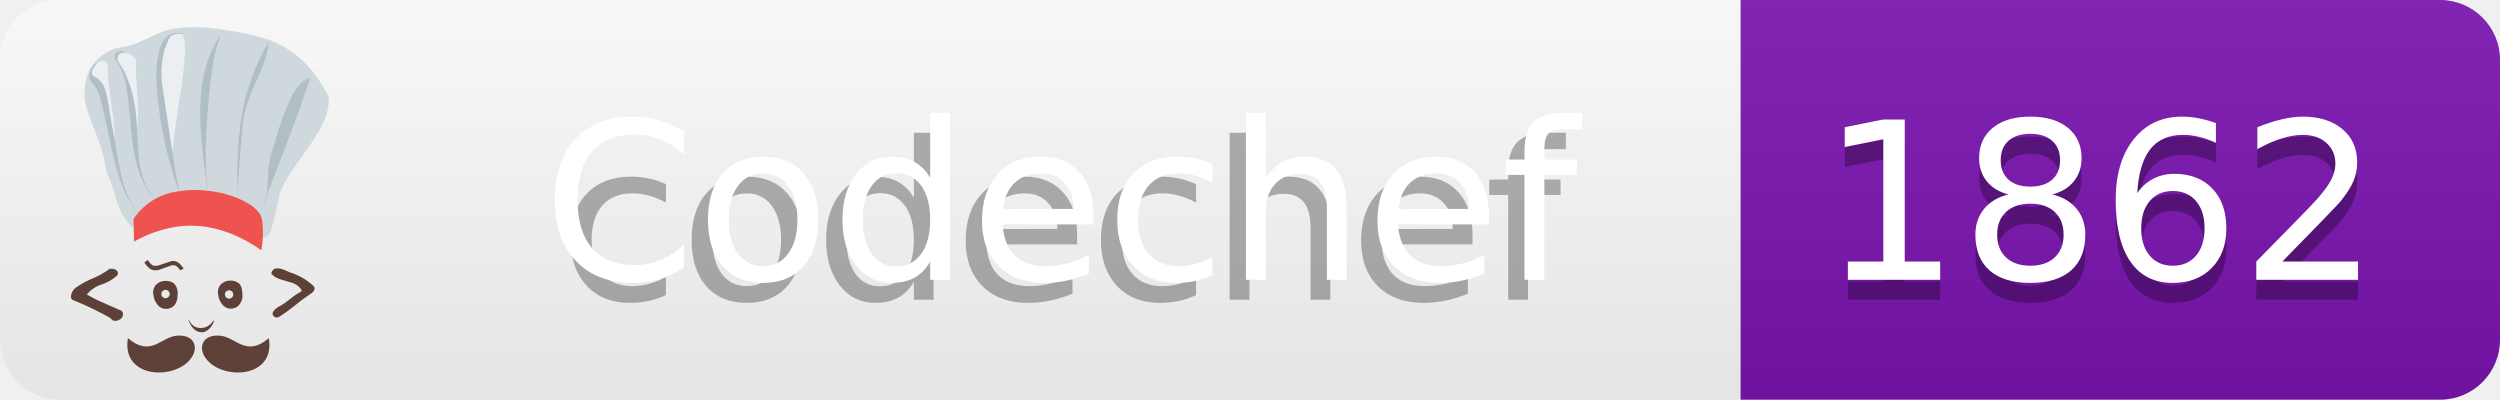
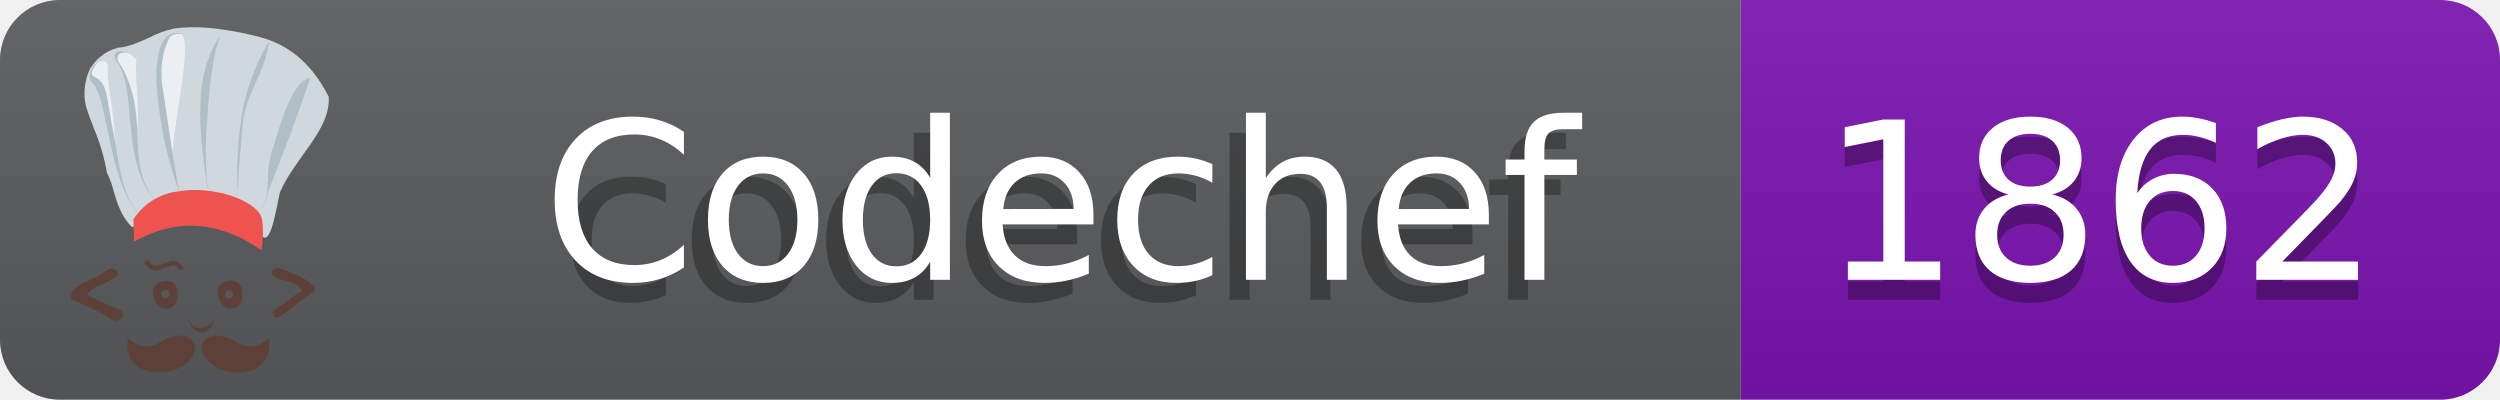
<svg xmlns="http://www.w3.org/2000/svg" width="125.1" height="20">
  <linearGradient id="smooth" x2="0" y2="100%">
    <stop offset="0" stop-color="#bbb" stop-opacity=".1" />
    <stop offset="1" stop-opacity=".1" />
  </linearGradient>
  <clipPath id="round">
    <rect width="125.1" height="20" rx="3" fill="#fff" />
  </clipPath>
  <g clip-path="url(#round)">
-     <rect width="87.1" height="20" fill="#fff" />
+     <rect width="87.1" height="20" fill="#5a5b5c" />
    <rect x="87.1" width="38.0" height="20" fill="#7d14b2" />
    <rect width="125.1" height="20" fill="url(#smooth)" />
  </g>
  <g fill="#fff" text-anchor="middle" font-family="DejaVu Sans,Verdana,Geneva,sans-serif" font-size="110">
    <svg viewBox="0 0 48 48" width="20px" height="20px" fill-rule="evenodd" clip-rule="evenodd">
      <path fill="#5d4037" d="M34.809,32.711L34.809,32.711c1.016,0.306,1.952,0.833,2.74,1.543 c0.133,0.085,0.219,0.228,0.23,0.386c0,0.235-0.175,0.466-0.536,0.686c-0.648,0.434-1.273,0.9-1.873,1.398 c-0.592,0.483-1.212,0.93-1.858,1.337c-0.083,0.044-0.176,0.068-0.27,0.07c-0.132,0.002-0.26-0.048-0.356-0.14 c-0.184-0.16-0.203-0.438-0.043-0.622c0.004-0.005,0.009-0.01,0.013-0.014c0.202-0.26,0.465-0.467,0.766-0.601 c0.354-0.194,0.689-0.421,1.002-0.676c0.501-0.381,0.801-0.636,1.002-0.751c0.396-0.2,0.601-0.341,0.601-0.426 c0.004-0.018,0.004-0.037,0-0.055c-0.247-0.407-0.63-0.712-1.082-0.862c-0.446-0.125-0.902-0.26-1.357-0.401 c-0.456-0.114-0.869-0.355-1.192-0.696c-0.01-0.031-0.01-0.064,0-0.095c0.016-0.142,0.086-0.273,0.195-0.366 c0.09-0.112,0.222-0.182,0.366-0.195c0.073-0.01,0.147-0.01,0.22,0c0.268,0.015,0.532,0.079,0.776,0.19l0.726,0.316 M13.465,32.28 c0.181-0.003,0.358,0.055,0.501,0.165c0.12,0.092,0.192,0.234,0.195,0.386c0.001,0.108-0.043,0.211-0.12,0.286 c-0.54,0.476-1.173,0.836-1.858,1.057c-0.69,0.22-1.3,0.638-1.753,1.202c0.646,0.375,1.316,0.71,2.004,1.002l2.074,0.912 c0.161,0.064,0.263,0.223,0.255,0.396c0.03,0.235-0.072,0.468-0.265,0.606c-0.19,0.157-0.43,0.242-0.676,0.24 c-0.1,0-0.199-0.02-0.291-0.06c-0.141-0.138-0.292-0.265-0.451-0.381c-1.202-0.668-2.488-1.292-3.857-1.873 c-0.135-0.055-0.275-0.11-0.411-0.155c-0.151-0.061-0.263-0.192-0.301-0.351c0.006-0.42,0.188-0.817,0.501-1.097 c0.644-0.469,1.342-0.859,2.079-1.162c0.743-0.297,1.444-0.692,2.084-1.172H13.465z" />
      <path fill="#5d4037" d="M22.051,32.24c-0.171-0.265-0.384-0.5-0.631-0.696c-0.198-0.138-0.435-0.21-0.676-0.205 c-0.081-0.002-0.161,0.013-0.235,0.045l-1.503,0.501c-0.096,0.03-0.195,0.043-0.296,0.04c-0.178,0.013-0.355-0.037-0.501-0.14 c-0.182-0.158-0.336-0.346-0.456-0.556l-0.416,0.281c0.176,0.295,0.403,0.556,0.671,0.771c0.211,0.132,0.457,0.197,0.706,0.185 c0.127-0.001,0.254-0.02,0.376-0.055l1.388-0.501c0.094-0.036,0.194-0.055,0.296-0.055c0.152-0.01,0.304,0.031,0.431,0.115 c0.175,0.143,0.327,0.312,0.451,0.501l0.396-0.22" />
      <path fill="#5d4037" fill-rule="evenodd" d="M32.289,40.61c0.761,4.558-4.809,5.009-7.098,2.95 c-1.583-1.413-1.137-3.381,1.132-3.256C28.327,40.41,29.494,42.984,32.289,40.61" clip-rule="evenodd" />
      <path fill="#5d4037" fill-rule="evenodd" d="M15.364,40.61c-0.761,4.558,4.809,5.009,7.098,2.95 c1.583-1.413,1.137-3.381-1.132-3.256C19.326,40.41,18.159,42.984,15.364,40.61" clip-rule="evenodd" />
      <path fill="#5d4037" d="M20.839,33.998c-0.279-0.184-0.608-0.276-0.942-0.265c-0.404-0.015-0.798,0.129-1.097,0.401 c-0.338,0.332-0.482,0.814-0.381,1.277c0.049,0.436,0.223,0.848,0.501,1.187c0.236,0.316,0.607,0.502,1.002,0.501 c0.258-0.004,0.511-0.073,0.736-0.2c0.451-0.27,0.671-0.781,0.671-1.548C21.387,34.848,21.206,34.347,20.839,33.998z M19.877,35.811c-0.277,0-0.501-0.224-0.501-0.501s0.224-0.501,0.501-0.501s0.501,0.224,0.501,0.501S20.154,35.811,19.877,35.811z" />
      <path fill="#5d4037" d="M24.195,39.914c0.139,0.001,0.276-0.025,0.406-0.075c0.124-0.048,0.242-0.112,0.351-0.19 c0.102-0.082,0.198-0.173,0.286-0.27c0.083-0.093,0.156-0.194,0.22-0.301c0.061-0.094,0.115-0.193,0.16-0.296 c0.035-0.074,0.064-0.151,0.085-0.23v-0.045c-0.01-0.014-0.019-0.029-0.025-0.045l0,0c-0.13,0.2-0.293,0.378-0.481,0.526 c-0.144,0.136-0.314,0.24-0.501,0.306c-0.188,0.065-0.387,0.097-0.586,0.095c-0.17,0.003-0.339-0.021-0.501-0.07 c-0.139-0.044-0.269-0.112-0.386-0.2c-0.117-0.094-0.223-0.202-0.316-0.321c-0.097-0.13-0.18-0.269-0.25-0.416l0,0 c-0.011,0.011-0.02,0.025-0.025,0.04c0,0,0,0.03,0,0.04c0.068,0.192,0.156,0.376,0.26,0.551c0.094,0.168,0.212,0.322,0.351,0.456 c0.124,0.13,0.27,0.236,0.431,0.316c0.159,0.067,0.329,0.104,0.501,0.11" />
      <path fill="#5d4037" d="M28.613,33.968c-0.278-0.185-0.607-0.28-0.942-0.27c-0.405-0.014-0.799,0.132-1.097,0.406 c-0.336,0.333-0.478,0.815-0.376,1.277c0.046,0.436,0.22,0.85,0.501,1.187c0.236,0.315,0.608,0.501,1.002,0.501 c0.258-0.004,0.512-0.073,0.736-0.2c0.493-0.352,0.752-0.947,0.676-1.548C29.089,34.644,28.928,34.188,28.613,33.968z M27.511,35.867c-0.277,0-0.501-0.224-0.501-0.501s0.224-0.501,0.501-0.501s0.501,0.224,0.501,0.501S27.787,35.867,27.511,35.867z" />
      <path fill="#cfd8dc" d="M38.519,9.951c-0.113-0.175-0.224-0.354-0.339-0.518c-0.092-0.132-0.186-0.252-0.279-0.377 c-0.137-0.184-0.275-0.367-0.414-0.537c-0.083-0.102-0.167-0.196-0.251-0.293c-0.155-0.178-0.309-0.351-0.465-0.513 C36.7,7.64,36.63,7.57,36.559,7.5c-0.181-0.18-0.363-0.35-0.546-0.51c-0.043-0.037-0.085-0.075-0.128-0.111 c-2.281-1.946-4.592-2.44-6.076-2.765l-0.821-0.185c-3.005-0.576-5.53-0.867-8.09-0.501c-1.008,0.219-1.982,0.573-2.895,1.052 c-1.257,0.571-2.565,1.162-3.827,1.252c-1.321,0.341-2.468,1.162-3.216,2.304l-0.14,0.2c-0.671,1.403-0.847,2.992-0.501,4.508 c0.276,0.902,0.616,1.783,0.937,2.63c0.736,1.727,1.269,3.534,1.588,5.385c0.332,0.658,0.591,1.35,0.771,2.064 c0.426,1.483,0.912,3.151,2.229,4.448h0.035c0.011-0.005,0.022-0.009,0.033-0.014c0.003,0.003,0.005,0.006,0.008,0.009 c1.14-0.54,2.24-0.902,3.307-1.124c0.15-0.031,0.298-0.053,0.446-0.078c0.18-0.031,0.36-0.063,0.538-0.087 c0.289-0.037,0.576-0.064,0.861-0.081c0.025-0.002,0.05-0.005,0.075-0.006c3.649-0.2,6.912,1.133,10.1,2.433l0.575,0.238 c0.018-0.008,0.035-0.029,0.053-0.039c0.01,0.004,0.019,0.008,0.029,0.012c0.781-0.341,1.177-2.965,1.703-5.41 c1.893-4.333,6.126-7.514,5.871-11.521C39.169,10.996,38.846,10.459,38.519,9.951z" />
      <polygon fill="#cfd8dc" points="31.829,28.563 31.822,28.561 31.819,28.563" />
      <path fill="#ef5350" d="M31.473,26.384c-0.007-0.089-0.044-0.18-0.071-0.27c0-0.001-0.001-0.003-0.001-0.004 c-0.337-1.099-2.136-2.252-4.586-2.876c-0.135-0.036-0.273-0.053-0.409-0.084c-0.006-0.001-0.012-0.002-0.018-0.004 c-0.585-0.134-1.176-0.224-1.771-0.277c-0.036-0.003-0.072-0.007-0.108-0.01c-0.338-0.027-0.675-0.044-1.014-0.044 c-0.298-0.002-0.597,0.003-0.895,0.023c-0.133,0.009-0.265,0.022-0.397,0.035c-0.311,0.031-0.62,0.073-0.926,0.13 c-0.107,0.018-0.215,0.024-0.322,0.045c-2.018,0.371-3.797,1.551-4.924,3.266l0.065,2.65v0.04h0.03 c1.741-0.997,3.667-1.628,5.66-1.853c3.171-0.286,6.417,0.681,9.587,2.895h0.03v-0.05C31.616,28.803,31.64,27.584,31.473,26.384z" />
      <path fill="#eceff1" fill-rule="evenodd" d="M12.975,7.881c-0.341,1.733,1.202,7.203,0.701,10.073 c-0.26-1.503-1.222-4.508-1.182-6.176c-0.461-1.002-0.927-2.229-1.438-2.7S12.113,6.158,13,7.881" clip-rule="evenodd" />
      <path fill="#b0bec5" d="M16.476,25.493L16.476,25.493c-2.004-2.364-2.855-6.437-3.556-9.868 c-0.556-2.725-1.032-5.049-1.949-5.78l0,0c-0.109-0.148-0.182-0.319-0.21-0.501c-0.032-0.347,0.039-0.696,0.205-1.002 C11.124,8,11.367,7.705,11.672,7.485c0.193-0.133,0.414-0.218,0.646-0.25V7.28c-0.231,0.032-0.45,0.117-0.641,0.25 c-0.202,0.253-0.383,0.523-0.541,0.806c-0.451,0.902,0.501,0.857,0.857,1.347c0.927,0.746,1.002,3.196,1.563,5.931 c0.701,3.426,0.932,7.489,2.94,9.843l0,0l0,0l-0.03,0.035" />
      <path fill="#eceff1" fill-rule="evenodd" d="M16.401,7.175c-0.346,1.728,0.536,5.705,0,8.58 c-0.26-1.503-1.222-4.508-1.182-6.171c-0.466-1.002-1.002-2.164-1.347-2.76s1.237-1.257,2.505,0.351" clip-rule="evenodd" />
      <path fill="#b0bec5" d="M15.73,6.564c-0.278-0.233-0.65-0.318-1.002-0.23c-0.138,0.015-0.27,0.063-0.386,0.14 c-0.102,0.067-0.171,0.175-0.19,0.296c0,0.18-0.14,0.21,0,0.546l0,0c1.122,1.503,2.004,4.042,2.214,6.722 c0.301,3.401-0.095,7.168,2.159,9.838l-0.035,0.03c-2.264-2.685-2.6-6.457-2.895-9.863c-0.24-2.675-0.456-5.129-1.568-6.637l0,0 c-0.189-0.211-0.285-0.489-0.265-0.771c0.022-0.132,0.096-0.249,0.205-0.326c0.123-0.086,0.266-0.138,0.416-0.15 c0.479-0.038,0.956,0.093,1.347,0.371l-0.03,0.035" />
      <path fill="#eceff1" d="M21.911,4.129c1.042,1.738-0.872,9.562-1.222,14.476c-0.03,0.416-3.697-16.224,1.212-14.476" />
      <path fill="#b0bec5" d="M21.475,22.943c-1.475-4.089-2.37-8.365-2.66-12.703c-0.113-1.435,0.002-2.879,0.341-4.278 c0.326-1.112,0.897-1.843,1.783-1.974c0.324-0.042,0.652-0.018,0.967,0.07v0.045c-0.319-0.059-0.647-0.049-0.962,0.03 c-0.741,0.17-0.651,0.631-1.137,1.678c-0.379,1.346-0.502,2.751-0.361,4.142c0.631,4.127,1.408,9.758,2.079,12.958H21.49" />
      <path fill="#b0bec5" d="M24.931,22.678c-0.05-0.336-0.095-0.676-0.145-1.002c-0.771-5.59-1.718-12.402,1.598-17.296 h0.04c-1.357,3.622-1.543,10.519-1.703,12.743c-0.07,0.962,0.04,3.005,0.115,4.508c0.045,0.346,0.1,0.686,0.145,1.027h-0.05" />
      <path fill="#b0bec5" d="M28.528,23.394c0.115-2.885,0.421-6.261,0.701-9.187c0.696-3.687,2.57-5.43,3.061-9.157 V5.006c-1.69,2.827-2.813,5.956-3.306,9.212c-0.457,3.036-0.597,6.112-0.416,9.177h-0.05" />
      <g>
        <path fill="#b0bec5" d="M37.218,9.429c-1.503,4.628-3.276,9.152-5.079,13.73C32.189,17.098,35.435,9.804,37.218,9.429" />
        <path fill="#b0bec5" d="M31.258,25.197c0.791-0.821,0.847-2.084,0.917-3.551c-0.017-1.501,0.251-2.992,0.791-4.393 c0-0.06,0.045-0.155,0.08-0.286c0.441-1.528,2.199-7.684,4.248-7.574v0.045c-1.608-0.06-3.657,6.011-4.142,7.549 c-0.035,0.125-0.045,0.205-0.065,0.27l0,0c-0.576,1.503-0.611,3.005-0.801,4.378c-0.065,1.473-0.19,2.745-1.002,3.576h-0.03" />
      </g>
    </svg>
    <text x="530.5" y="150" fill="#010101" fill-opacity=".3" transform="scale(0.1)" textLength="601.0" lengthAdjust="spacing">codechef
        </text>
    <text x="530.5" y="140" transform="scale(0.1)" textLength="601.0" lengthAdjust="spacing">Codechef</text>
    <text x="1051.0" y="150" fill="#010101" fill-opacity=".3" transform="scale(0.1)" textLength="280.0" lengthAdjust="spacing">1862
        </text>
    <text x="1051.0" y="140" transform="scale(0.1)" textLength="280.0" lengthAdjust="spacing">1862</text>
  </g>
</svg>
